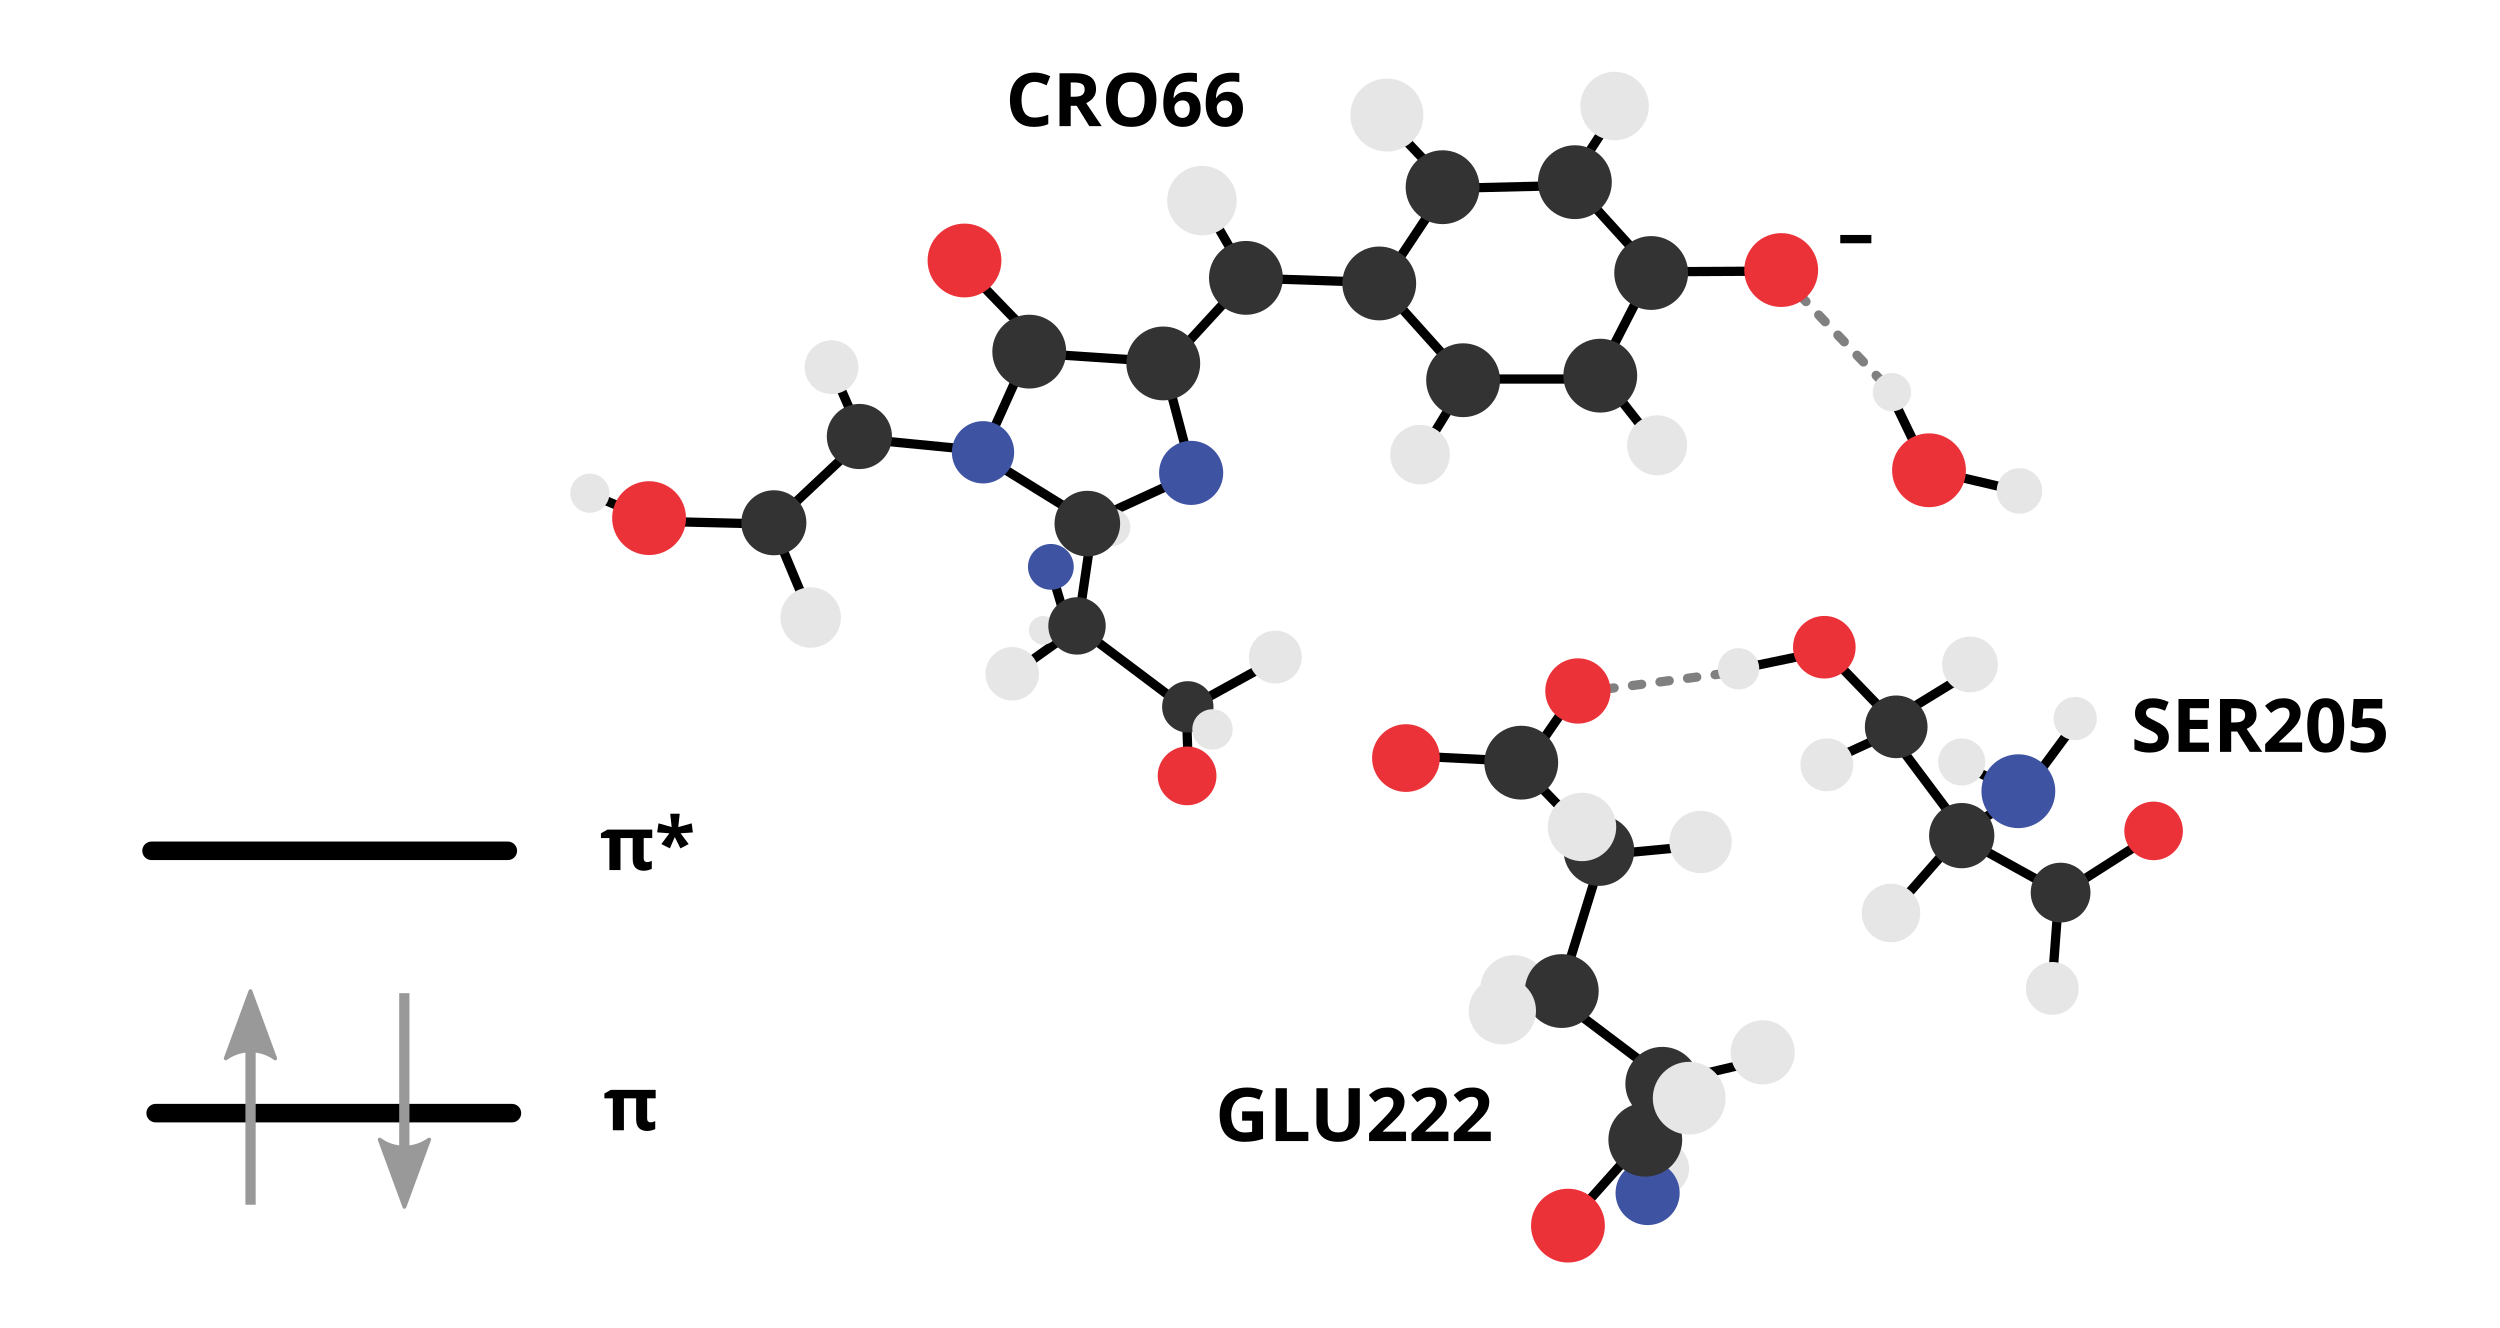
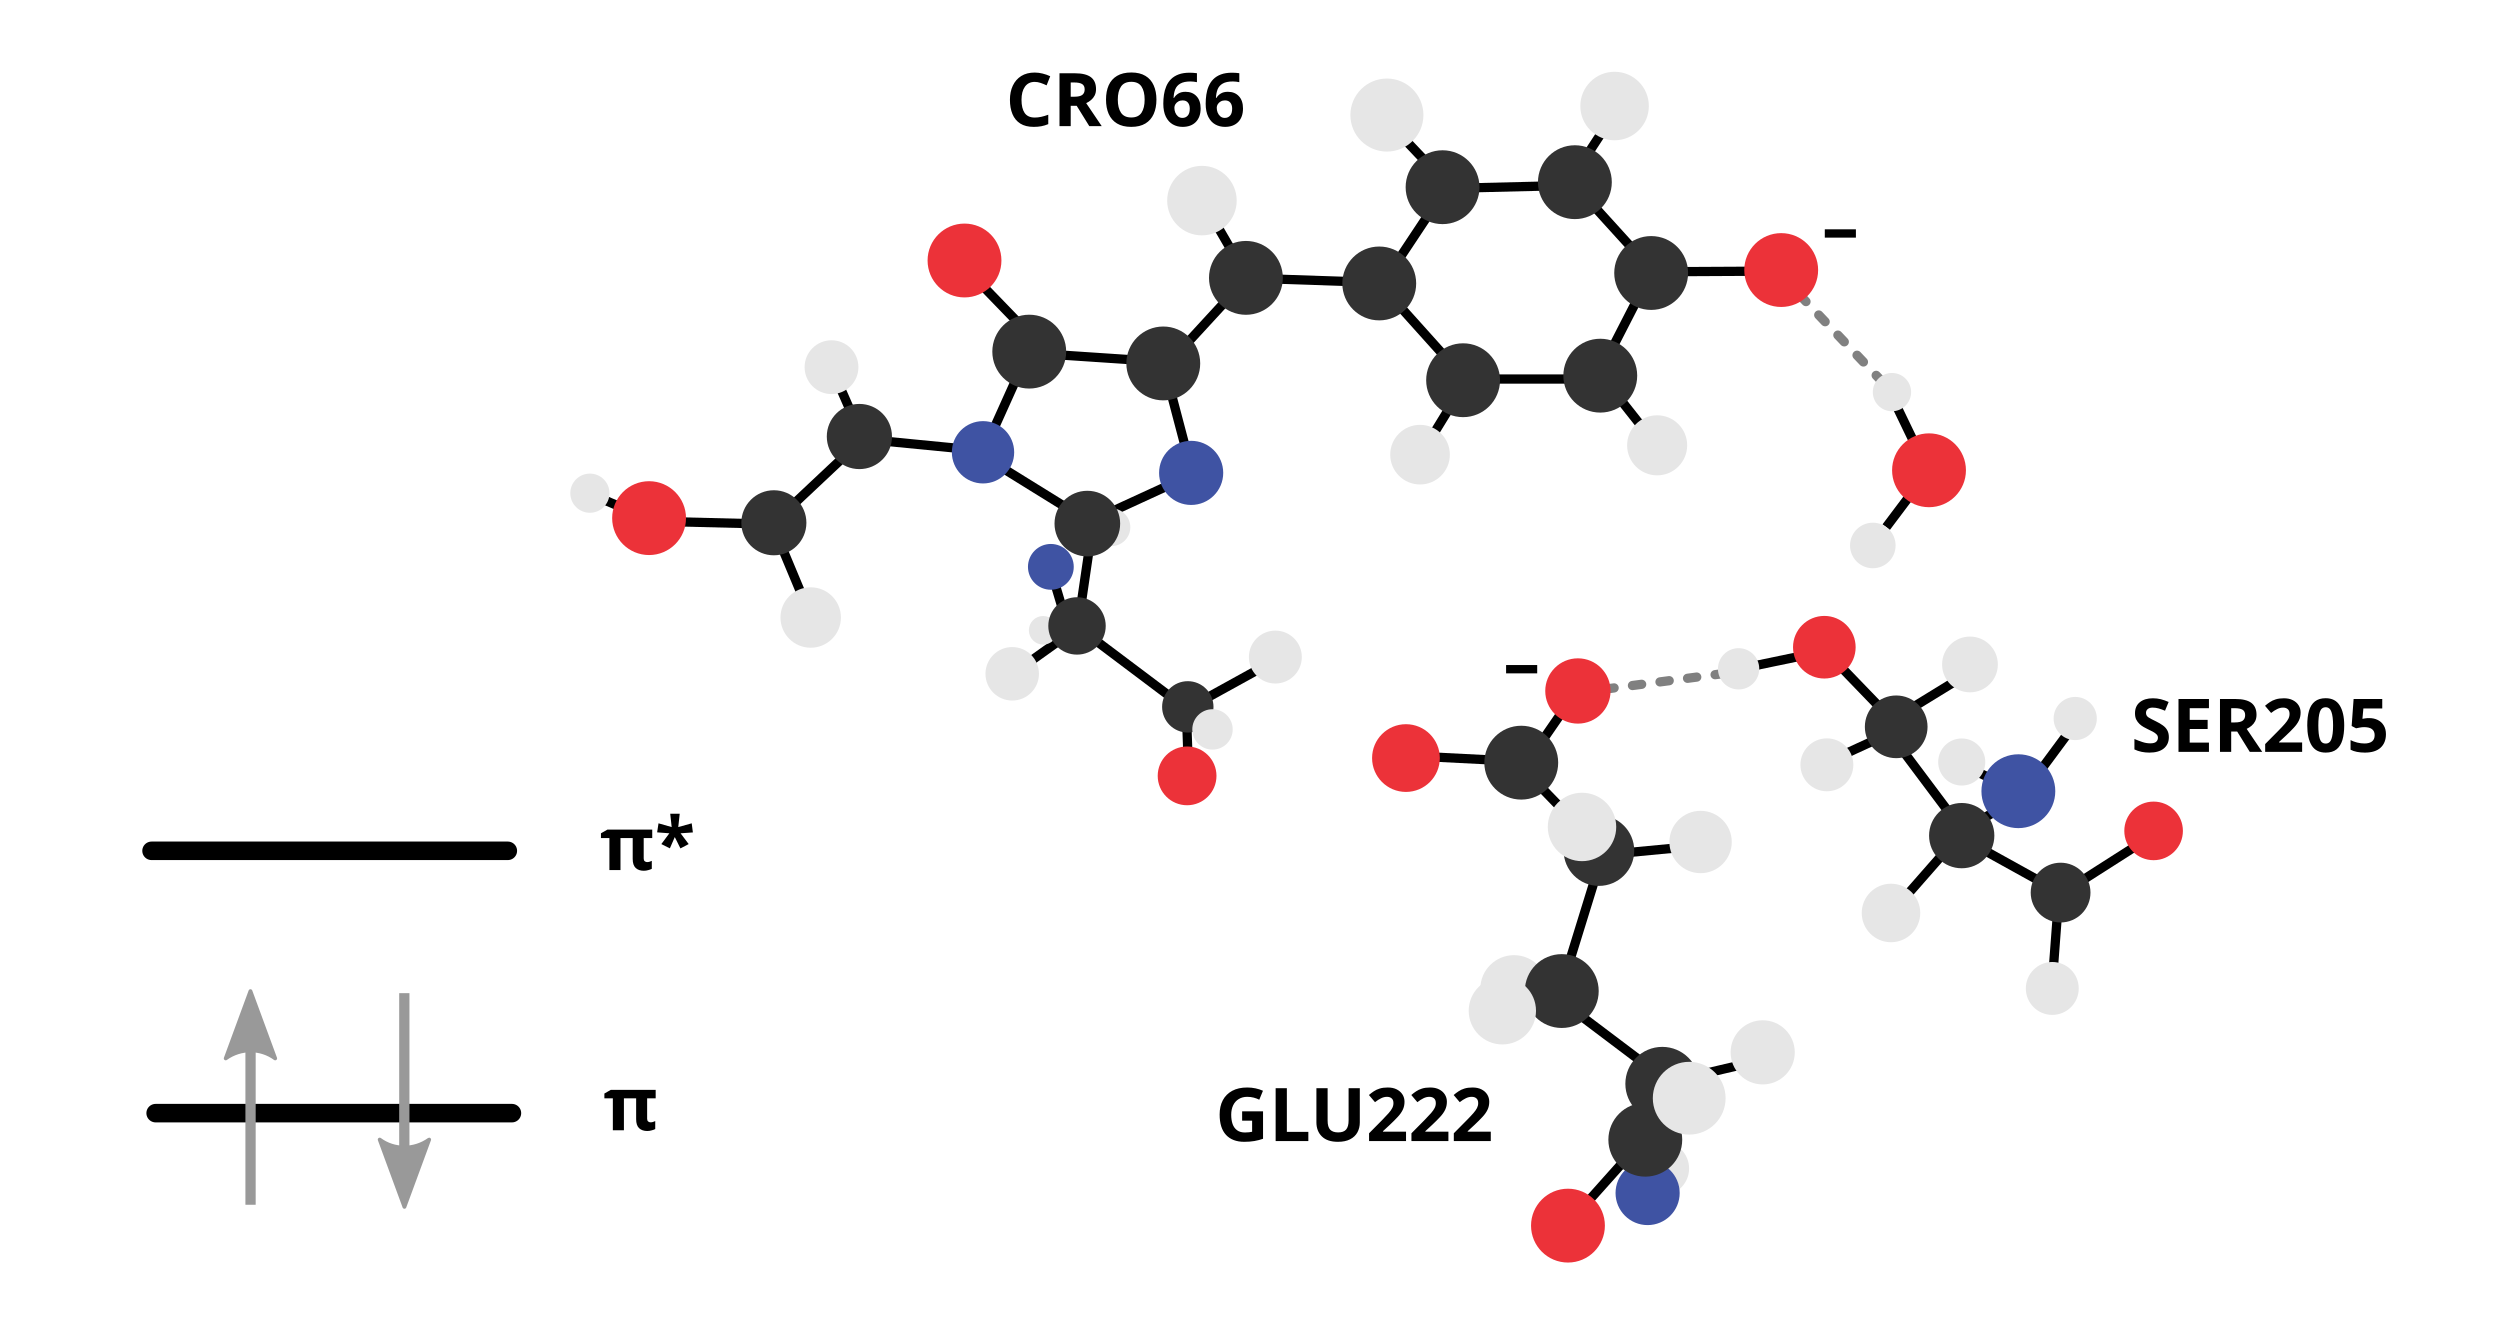
<svg xmlns="http://www.w3.org/2000/svg" version="1.1" id="svg2" width="540" height="286.667" viewBox="0 0 540 286.667">
  <defs id="defs6">
    <marker style="overflow:visible;" id="Arrow2Mend" refX="0.0" refY="0.0" orient="auto">
      <path transform="scale(0.6) rotate(180) translate(0,0)" d="M 8.719,4.034 L -2.207,0.016 L 8.719,-4.002 C 6.973,-1.63 6.983,1.616 8.719,4.034 z " style="stroke:context-stroke;fill-rule:evenodd;fill:context-stroke;stroke-width:0.625;stroke-linejoin:round;" id="path6687" />
    </marker>
    <marker style="overflow:visible;" id="Arrow2Lend" refX="0.0" refY="0.0" orient="auto">
      <path transform="scale(1.1) rotate(180) translate(1,0)" d="M 8.719,4.034 L -2.207,0.016 L 8.719,-4.002 C 6.973,-1.63 6.983,1.616 8.719,4.034 z " style="stroke:context-stroke;fill-rule:evenodd;fill:context-stroke;stroke-width:0.625;stroke-linejoin:round;" id="path6681" />
    </marker>
    <marker style="overflow:visible" id="Arrow2Mend-5" refX="0" refY="0" orient="auto">
      <path transform="scale(-0.6)" d="M 8.719,4.034 -2.207,0.016 8.719,-4.002 c -1.745,2.372 -1.735,5.617 -6e-7,8.035 z" style="fill:context-stroke;fill-rule:evenodd;stroke:context-stroke;stroke-width:0.625;stroke-linejoin:round" id="path6687-6" />
    </marker>
  </defs>
  <g id="layer2">
    <path style="fill:none;stroke:#000000;stroke-width:2;stroke-linecap:butt;stroke-linejoin:miter;stroke-miterlimit:4;stroke-dasharray:none;stroke-opacity:1" d="m 332.874,160.378 6.055,-8.795" id="path5836" />
    <path style="fill:none;stroke:#000000;stroke-width:2;stroke-linecap:butt;stroke-linejoin:miter;stroke-miterlimit:4;stroke-dasharray:none;stroke-opacity:1" d="m 323.222,164.206 -18.634,-0.938" id="path5834" />
    <path style="fill:none;stroke:#000000;stroke-width:2;stroke-linecap:butt;stroke-linejoin:miter;stroke-miterlimit:4;stroke-dasharray:none;stroke-opacity:1" d="m 331.834,169.003 11.254,11.635" id="path5832" />
    <path style="fill:none;stroke:#000000;stroke-width:2;stroke-linecap:butt;stroke-linejoin:miter;stroke-miterlimit:4;stroke-dasharray:none;stroke-opacity:1" d="m 350.996,184.212 15.592,-1.484" id="path5830" />
    <path style="fill:none;stroke:#000000;stroke-width:2;stroke-linecap:butt;stroke-linejoin:miter;stroke-miterlimit:4;stroke-dasharray:none;stroke-opacity:1" d="m 344.539,189.774 -5.654,18.312" id="path5828" />
    <path style="fill:none;stroke:#000000;stroke-width:2;stroke-linecap:butt;stroke-linejoin:miter;stroke-miterlimit:4;stroke-dasharray:none;stroke-opacity:1" d="m 140.872,112.589 25.936,0.628" id="path5307" />
    <path style="fill:none;stroke:#000000;stroke-width:2;stroke-linecap:butt;stroke-linejoin:miter;stroke-miterlimit:4;stroke-dasharray:none;stroke-opacity:1" d="m 127.443,106.672 12.357,5.299" id="path5422" />
    <path style="fill:none;stroke:#000000;stroke-width:2;stroke-linecap:butt;stroke-linejoin:miter;stroke-miterlimit:4;stroke-dasharray:none;stroke-opacity:1" d="m 175.395,133.786 -8.587,-20.568 19.55,-18.383 25.644,2.499" id="path5424" />
    <path style="fill:none;stroke:#000000;stroke-width:2;stroke-linecap:butt;stroke-linejoin:miter;stroke-miterlimit:4;stroke-dasharray:none;stroke-opacity:1" d="m 186.358,94.834 -6.758,-15.441" id="path5426" />
    <path style="fill:none;stroke:#000000;stroke-width:2;stroke-linecap:butt;stroke-linejoin:miter;stroke-miterlimit:4;stroke-dasharray:none;stroke-opacity:1" d="m 214.689,92.581 5.22,-11.604" id="path5428" />
    <path style="fill:none;stroke:#000000;stroke-width:2;stroke-linecap:butt;stroke-linejoin:miter;stroke-miterlimit:4;stroke-dasharray:none;stroke-opacity:1" d="m 214.558,99.875 18.095,11.206" id="path5430" />
    <path style="fill:none;stroke:#000000;stroke-width:2;stroke-linecap:butt;stroke-linejoin:miter;stroke-miterlimit:4;stroke-dasharray:none;stroke-opacity:1" d="m 236.36,112.227 19.907,-9.149" id="path5432" />
    <path style="fill:none;stroke:#000000;stroke-width:2;stroke-linecap:butt;stroke-linejoin:miter;stroke-miterlimit:4;stroke-dasharray:none;stroke-opacity:1" d="m 252.82,84.367 4.031,15.301" id="path5434" />
    <path style="fill:none;stroke:#000000;stroke-width:2;stroke-linecap:butt;stroke-linejoin:miter;stroke-miterlimit:4;stroke-dasharray:none;stroke-opacity:1" d="m 247.357,77.913 -20.74,-1.392" id="path5436" />
    <path style="fill:none;stroke:#000000;stroke-width:2;stroke-linecap:butt;stroke-linejoin:miter;stroke-miterlimit:4;stroke-dasharray:none;stroke-opacity:1" d="M 252.215,78.683 266.915,62.693" id="path5438" />
    <path style="fill:none;stroke:#000000;stroke-width:2;stroke-linecap:butt;stroke-linejoin:miter;stroke-miterlimit:4;stroke-dasharray:none;stroke-opacity:1" d="m 275.359,60.27 17.232,0.587" id="path5440" />
    <path style="fill:none;stroke:#000000;stroke-width:2;stroke-linecap:butt;stroke-linejoin:miter;stroke-miterlimit:4;stroke-dasharray:none;stroke-opacity:1" d="m 301.439,65.144 12.588,14.02" id="path5442" />
    <path style="fill:none;stroke:#000000;stroke-width:2;stroke-linecap:butt;stroke-linejoin:miter;stroke-miterlimit:4;stroke-dasharray:none;stroke-opacity:1" d="m 313.688,87.146 -6.994,11.406" id="path5444" />
    <path style="fill:none;stroke:#000000;stroke-width:2;stroke-linecap:butt;stroke-linejoin:miter;stroke-miterlimit:4;stroke-dasharray:none;stroke-opacity:1" d="m 322.34,81.866 20.128,0.011" id="path5448" />
    <path style="fill:none;stroke:#000000;stroke-width:2;stroke-linecap:butt;stroke-linejoin:miter;stroke-miterlimit:4;stroke-dasharray:none;stroke-opacity:1" d="m 348.098,75.502 5.912,-11.53" id="path5450" />
    <path style="fill:none;stroke:#000000;stroke-width:2;stroke-linecap:butt;stroke-linejoin:miter;stroke-miterlimit:4;stroke-dasharray:none;stroke-opacity:1" d="m 344.467,44.734 8.804,9.702" id="path5452" />
    <path style="fill:none;stroke:#000000;stroke-width:2;stroke-linecap:butt;stroke-linejoin:miter;stroke-miterlimit:4;stroke-dasharray:none;stroke-opacity:1" d="m 317.047,40.588 18.288,-0.437" id="path5454" />
    <path style="fill:none;stroke:#000000;stroke-width:2;stroke-linecap:butt;stroke-linejoin:miter;stroke-miterlimit:4;stroke-dasharray:none;stroke-opacity:1" d="M 302.341,55.714 309.043,45.612" id="path5456" />
    <path style="fill:none;stroke:#000000;stroke-width:2;stroke-linecap:butt;stroke-linejoin:miter;stroke-miterlimit:4;stroke-dasharray:none;stroke-opacity:1" d="M 307.855,34.798 301.648,28.247" id="path5458" />
    <path style="fill:none;stroke:#000000;stroke-width:2;stroke-linecap:butt;stroke-linejoin:miter;stroke-miterlimit:4;stroke-dasharray:none;stroke-opacity:1" d="m 343.033,33.14 4.667,-7.141" id="path5460" />
    <path style="fill:none;stroke:#000000;stroke-width:2;stroke-linecap:butt;stroke-linejoin:miter;stroke-miterlimit:4;stroke-dasharray:none;stroke-opacity:1" d="m 360.984,58.682 18.174,-0.097" id="path5462" />
    <path style="fill:none;stroke:#000000;stroke-width:2;stroke-linecap:butt;stroke-linejoin:miter;stroke-miterlimit:4;stroke-dasharray:none;stroke-opacity:1" d="m 229.437,137.922 -11.794,8.428" id="path5464" />
    <path style="fill:none;stroke:#000000;stroke-width:2;stroke-linecap:butt;stroke-linejoin:miter;stroke-miterlimit:4;stroke-dasharray:none;stroke-opacity:1" d="m 233.432,131.141 2.226,-15.17" id="path5466" />
    <path style="fill:none;stroke:#000000;stroke-width:2;stroke-linecap:butt;stroke-linejoin:miter;stroke-miterlimit:4;stroke-dasharray:none;stroke-opacity:1" d="m 229.393,131.178 -2.179,-7.3" id="path5468" />
    <path style="fill:none;stroke:#000000;stroke-width:2;stroke-linecap:butt;stroke-linejoin:miter;stroke-miterlimit:4;stroke-dasharray:none;stroke-opacity:1" d="m 236.309,138.081 16.666,12.538" id="path5470" />
    <path style="fill:none;stroke:#000000;stroke-width:2;stroke-linecap:butt;stroke-linejoin:miter;stroke-miterlimit:4;stroke-dasharray:none;stroke-opacity:1" d="m 260.53,150.828 12.61,-6.958" id="path5472" />
    <path style="fill:none;stroke:#000000;stroke-width:2;stroke-linecap:butt;stroke-linejoin:miter;stroke-miterlimit:4;stroke-dasharray:none;stroke-opacity:1" d="m 256.353,156.464 0.302,8.546" id="path5474" />
    <path style="fill:none;stroke:#000000;stroke-width:2;stroke-linecap:butt;stroke-linejoin:miter;stroke-miterlimit:4;stroke-dasharray:none;stroke-opacity:1" d="m 349.438,85.587 5.845,7.404" id="path5476" />
    <path style="fill:none;stroke:#000000;stroke-width:2;stroke-linecap:butt;stroke-linejoin:miter;stroke-miterlimit:4;stroke-dasharray:none;stroke-opacity:1" d="m 409.664,87.718 3.784,7.855" id="path5478" />
-     <path style="fill:none;stroke:#000000;stroke-width:2;stroke-linecap:butt;stroke-linejoin:miter;stroke-miterlimit:4;stroke-dasharray:none;stroke-opacity:1" d="m 423.109,103.026 12.202,2.849" id="path5480" />
+     <path style="fill:none;stroke:#000000;stroke-width:2;stroke-linecap:butt;stroke-linejoin:miter;stroke-miterlimit:4;stroke-dasharray:none;stroke-opacity:1" d="m 412.8,106.704 -5.372,7.142" id="path5480" />
    <path style="fill:none;stroke:#000000;stroke-width:2;stroke-linecap:butt;stroke-linejoin:miter;stroke-miterlimit:4;stroke-dasharray:none;stroke-opacity:1" d="m 389.36,141.641 -15.659,3.259" id="path5484" />
    <path style="fill:none;stroke:#000000;stroke-width:2;stroke-linecap:butt;stroke-linejoin:miter;stroke-miterlimit:4;stroke-dasharray:none;stroke-opacity:1" d="m 397.532,143.948 8.796,9.118" id="path5486" />
    <path style="fill:none;stroke:#000000;stroke-width:2;stroke-linecap:butt;stroke-linejoin:miter;stroke-miterlimit:4;stroke-dasharray:none;stroke-opacity:1" d="m 412.681,153.078 11.266,-6.913" id="path5488" />
    <path style="fill:none;stroke:#000000;stroke-width:2;stroke-linecap:butt;stroke-linejoin:miter;stroke-miterlimit:4;stroke-dasharray:none;stroke-opacity:1" d="m 405.178,159.774 -8.326,3.83" id="path5490" />
    <path style="fill:none;stroke:#000000;stroke-width:2;stroke-linecap:butt;stroke-linejoin:miter;stroke-miterlimit:4;stroke-dasharray:none;stroke-opacity:1" d="m 440.927,166.161 5.932,-8.014" id="path5492" />
    <path style="fill:none;stroke:#000000;stroke-width:2;stroke-linecap:butt;stroke-linejoin:miter;stroke-miterlimit:4;stroke-dasharray:none;stroke-opacity:1" d="m 410.502,161.48 10.454,13.961" id="path5494" />
    <path style="fill:none;stroke:#000000;stroke-width:2;stroke-linecap:butt;stroke-linejoin:miter;stroke-miterlimit:4;stroke-dasharray:none;stroke-opacity:1" d="M 419.861,184.261 409.649,195.905" id="path5496" />
    <path style="fill:none;stroke:#000000;stroke-width:2;stroke-linecap:butt;stroke-linejoin:miter;stroke-miterlimit:4;stroke-dasharray:none;stroke-opacity:1" d="m 428.543,183.645 15.951,8.834" id="path5498" />
    <path style="fill:none;stroke:#000000;stroke-width:2;stroke-linecap:butt;stroke-linejoin:miter;stroke-miterlimit:4;stroke-dasharray:none;stroke-opacity:1" d="m 449.94,190.046 13.974,-8.919" id="path5500" />
    <path style="fill:none;stroke:#000000;stroke-width:2;stroke-linecap:butt;stroke-linejoin:miter;stroke-miterlimit:4;stroke-dasharray:none;stroke-opacity:1" d="m 444.377,197.809 -0.91,12.115" id="path5502" />
    <path style="fill:none;stroke:#000000;stroke-width:2;stroke-linecap:butt;stroke-linejoin:miter;stroke-miterlimit:4;stroke-dasharray:none;stroke-opacity:1" d="m 350.895,250.682 -8.868,9.933" id="path5504" />
    <path style="fill:none;stroke:#000000;stroke-width:2;stroke-linecap:butt;stroke-linejoin:miter;stroke-miterlimit:4;stroke-dasharray:none;stroke-opacity:1" d="m 363.689,232.934 16.172,-3.794" id="path5506" />
    <path style="fill:none;stroke:#000000;stroke-width:2;stroke-linecap:butt;stroke-linejoin:miter;stroke-miterlimit:4;stroke-dasharray:none;stroke-opacity:1" d="M 355.083,229.699 338.48,217.175" id="path5508" />
    <path style="fill:none;stroke:#808080;stroke-width:2;stroke-linecap:round;stroke-linejoin:miter;stroke-miterlimit:4;stroke-dasharray:2, 4;stroke-dashoffset:0;stroke-opacity:1" d="M 388.716,63.69 409.664,85.718" id="path5843" />
    <path style="fill:none;stroke:#808080;stroke-width:2;stroke-linecap:round;stroke-linejoin:round;stroke-miterlimit:4;stroke-dasharray:2, 4;stroke-dashoffset:0;stroke-opacity:1" d="m 372.443,145.47 -26.553,3.482" id="path6125" />
    <path style="fill:none;stroke:#000000;stroke-width:2;stroke-linecap:butt;stroke-linejoin:miter;stroke-miterlimit:4;stroke-dasharray:none;stroke-opacity:1" d="m 432,169.142 -7.292,-3.599" id="path6616" />
    <path style="fill:none;stroke:#000000;stroke-width:2;stroke-linecap:butt;stroke-linejoin:miter;stroke-miterlimit:4;stroke-dasharray:none;stroke-opacity:1" d="M 220.805,70.603 209.89,59.314" id="path7030" />
    <path style="fill:none;stroke:#000000;stroke-width:2;stroke-linecap:butt;stroke-linejoin:miter;stroke-miterlimit:4;stroke-dasharray:none;stroke-opacity:1" d="m 266.45,54.871 -5.984,-10.328" id="path7273" />
    <path style="fill:none;stroke:#000000;stroke-width:2;stroke-linecap:butt;stroke-linejoin:miter;stroke-miterlimit:4;stroke-dasharray:none;stroke-opacity:1" d="m 427.219,177.49 6.522,-3.905" id="path7517" />
    <text xml:space="preserve" style="font-weight:bold;font-size:16px;line-height:1.25;font-family:sans-serif;-inkscape-font-specification:'sans-serif Bold'" x="262.518" y="246.477" id="text10030">
      <tspan id="tspan10028" x="262.518" y="246.477" style="font-size:16px">GLU222</tspan>
    </text>
    <text xml:space="preserve" style="font-weight:bold;font-size:16px;line-height:1.25;font-family:sans-serif;-inkscape-font-specification:'sans-serif Bold'" x="460.302" y="162.404" id="text10030-5">
      <tspan id="tspan10028-4" x="460.302" y="162.404" style="font-size:16px">SER205</tspan>
    </text>
-     <text xml:space="preserve" style="font-weight:bold;font-size:16px;line-height:1.25;font-family:sans-serif;-inkscape-font-specification:'sans-serif Bold'" x="396.857" y="55.953" id="text10030-5-3">
-       <tspan id="tspan10028-4-6" x="396.857" y="55.953" style="font-size:16px">–</tspan>
+     <text xml:space="preserve" style="font-weight:bold;font-size:16px;line-height:1.25;font-family:sans-serif;-inkscape-font-specification:'sans-serif Bold'" x="393.514" y="54.738" id="text10030-5-3">
+       <tspan id="tspan10028-4-6" x="393.514" y="54.738" style="font-size:16px">–</tspan>
+     </text>
+     <text xml:space="preserve" style="font-weight:bold;font-size:16px;line-height:1.25;font-family:sans-serif;-inkscape-font-specification:'sans-serif Bold'" x="324.674" y="148.853" id="text10030-5-3-3">
+       <tspan id="tspan10028-4-6-6" x="324.674" y="148.853" style="font-size:16px">–</tspan>
    </text>
    <text xml:space="preserve" style="font-weight:bold;font-size:16px;line-height:1.25;font-family:sans-serif;-inkscape-font-specification:'sans-serif Bold'" x="217.224" y="27.251" id="text10030-7">
      <tspan id="tspan10028-6" x="217.224" y="27.251" style="font-size:16px">CRO66</tspan>
    </text>
  </g>
  <g id="layer1">
    <circle style="opacity:1;fill:#e6e6e6;stroke:none;stroke-width:1.01;stroke-linecap:round;stroke-linejoin:round;stroke-dasharray:1.01, 6.062;stroke-dashoffset:0.505" id="path849-626-6-9" cx="225.321" cy="136.146" r="3.088" />
    <circle style="fill:#e6e6e6;stroke:none;stroke-width:2.379;stroke-linecap:round;stroke-linejoin:round;stroke-dasharray:2.379, 14.271;stroke-dashoffset:1.189" id="path849-626-6-0-06-1" cx="327.019" cy="213.581" r="7.269" />
    <circle style="opacity:1;fill:#e6e6e6;stroke:none;stroke-width:2.268;stroke-linecap:round;stroke-linejoin:round;stroke-dasharray:2.268, 13.605;stroke-dashoffset:1.134" id="path849-626-6-0-6" cx="380.744" cy="227.309" r="6.93" />
    <circle style="fill:#e6e6e6;stroke:none;stroke-width:1.896;stroke-linecap:round;stroke-linejoin:round;stroke-dasharray:1.896, 11.377;stroke-dashoffset:0.948" id="path849-626-6-0-0-5" cx="359.053" cy="252.394" r="5.795" />
    <circle style="opacity:1;fill:#3f53a3;fill-opacity:1;stroke:none;stroke-width:2.266;stroke-linecap:round;stroke-linejoin:round;stroke-dasharray:2.266, 13.599;stroke-dashoffset:1.133" id="path849-36-0-6-2" cx="355.884" cy="257.695" r="6.927" />
    <circle style="opacity:1;fill:#333333;stroke:none;stroke-width:2.61;stroke-linecap:round;stroke-linejoin:round;stroke-dasharray:2.61, 15.659;stroke-dashoffset:1.305" id="path849-23" cx="355.384" cy="246.181" r="7.976" />
    <circle style="opacity:1;fill:#333333;stroke:none;stroke-width:2.61;stroke-linecap:round;stroke-linejoin:round;stroke-dasharray:2.61, 15.659;stroke-dashoffset:1.305" id="path849-75" cx="359.053" cy="234.101" r="7.976" />
    <circle style="opacity:1;fill:#e6e6e6;stroke:none;stroke-width:2.572;stroke-linecap:round;stroke-linejoin:round;stroke-dasharray:2.572, 15.431;stroke-dashoffset:1.286" id="path849-626-6-0-0" cx="364.869" cy="237.214" r="7.86" />
    <circle style="opacity:1;fill:#333333;stroke:none;stroke-width:2.61;stroke-linecap:round;stroke-linejoin:round;stroke-dasharray:2.61, 15.659;stroke-dashoffset:1.305" id="path849-20" cx="337.343" cy="214.067" r="7.976" />
    <circle style="opacity:1;fill:#333333;stroke:none;stroke-width:2.495;stroke-linecap:round;stroke-linejoin:round;stroke-dasharray:2.495, 14.97;stroke-dashoffset:1.247" id="path849-79" cx="345.369" cy="183.73" r="7.625" />
    <circle style="opacity:1;fill:#e6e6e6;stroke:none;stroke-width:2.418;stroke-linecap:round;stroke-linejoin:round;stroke-dasharray:2.418, 14.508;stroke-dashoffset:1.209" id="path849-626-6-0-32" cx="341.713" cy="178.622" r="7.39" />
    <circle style="opacity:1;fill:#333333;stroke:none;stroke-width:2.61;stroke-linecap:round;stroke-linejoin:round;stroke-dasharray:2.61, 15.659;stroke-dashoffset:1.305" id="path849-18" cx="328.592" cy="164.736" r="7.976" />
    <circle style="opacity:1;fill:#e6e6e6;stroke:none;stroke-width:1.902;stroke-linecap:round;stroke-linejoin:round;stroke-dasharray:1.902, 11.409;stroke-dashoffset:0.951" id="path849-626-6-8" cx="179.606" cy="79.309" r="5.812" />
    <circle style="opacity:1;fill:#e6e6e6;stroke:none;stroke-width:1.385;stroke-linecap:round;stroke-linejoin:round;stroke-dasharray:1.385, 8.307;stroke-dashoffset:0.692" id="path849-626-6-1" cx="127.417" cy="106.528" r="4.232" />
    <circle style="opacity:1;fill:#e6e6e6;stroke:none;stroke-width:2.136;stroke-linecap:round;stroke-linejoin:round;stroke-dasharray:2.136, 12.814;stroke-dashoffset:1.068" id="path849-626-6" cx="175.111" cy="133.383" r="6.527" />
    <circle style="opacity:1;fill:#333333;stroke:none;stroke-width:2.299;stroke-linecap:round;stroke-linejoin:round;stroke-dasharray:2.299, 13.795;stroke-dashoffset:1.15" id="path849-626" cx="167.155" cy="112.92" r="7.027" />
    <circle style="opacity:1;fill:#333333;stroke:none;stroke-width:2.304;stroke-linecap:round;stroke-linejoin:round;stroke-dasharray:2.304, 13.823;stroke-dashoffset:1.152" id="path849-60" cx="185.628" cy="94.287" r="7.041" />
    <circle style="opacity:1;fill:#333333;stroke:none;stroke-width:1.816;stroke-linecap:round;stroke-linejoin:round;stroke-dasharray:1.816, 10.894;stroke-dashoffset:0.908" id="path849-93" cx="256.565" cy="152.683" r="5.549" />
    <circle style="opacity:1;fill:#333333;stroke:none;stroke-width:2.029;stroke-linecap:round;stroke-linejoin:round;stroke-dasharray:2.029, 12.173;stroke-dashoffset:1.014" id="path849-70" cx="232.636" cy="135.199" r="6.201" />
    <circle style="opacity:1;fill:#e6e6e6;stroke:none;stroke-width:1.333;stroke-linecap:round;stroke-linejoin:round;stroke-dasharray:1.333, 7.997;stroke-dashoffset:0.666" id="path849-626-6-7" cx="240.076" cy="113.882" r="4.074" />
    <circle style="opacity:1;fill:#333333;stroke:none;stroke-width:2.32;stroke-linecap:round;stroke-linejoin:round;stroke-dasharray:2.32, 13.919;stroke-dashoffset:1.16" id="path849-2" cx="234.865" cy="113.1" r="7.09" />
    <circle style="opacity:1;fill:#333333;stroke:none;stroke-width:2.61;stroke-linecap:round;stroke-linejoin:round;stroke-dasharray:2.61, 15.659;stroke-dashoffset:1.305" id="path849-1" cx="316.029" cy="82.13" r="7.976" />
    <circle style="opacity:1;fill:#333333;stroke:none;stroke-width:2.61;stroke-linecap:round;stroke-linejoin:round;stroke-dasharray:2.61, 15.659;stroke-dashoffset:1.305" id="path849-9" cx="345.659" cy="81.144" r="7.976" />
    <circle style="opacity:1;fill:#333333;stroke:none;stroke-width:2.61;stroke-linecap:round;stroke-linejoin:round;stroke-dasharray:2.61, 15.659;stroke-dashoffset:1.305" id="path849-62" cx="356.652" cy="58.967" r="7.976" />
    <circle style="opacity:1;fill:#333333;stroke:none;stroke-width:2.61;stroke-linecap:round;stroke-linejoin:round;stroke-dasharray:2.61, 15.659;stroke-dashoffset:1.305" id="path849-35" cx="340.174" cy="39.352" r="7.976" />
    <circle style="opacity:1;fill:#333333;stroke:none;stroke-width:2.61;stroke-linecap:round;stroke-linejoin:round;stroke-dasharray:2.61, 15.659;stroke-dashoffset:1.305" id="path849-5" cx="311.595" cy="40.435" r="7.976" />
    <circle style="opacity:1;fill:#333333;stroke:none;stroke-width:2.61;stroke-linecap:round;stroke-linejoin:round;stroke-dasharray:2.61, 15.659;stroke-dashoffset:1.305" id="path849-7" cx="297.917" cy="61.226" r="7.976" />
    <circle style="opacity:1;fill:#333333;stroke:none;stroke-width:2.61;stroke-linecap:round;stroke-linejoin:round;stroke-dasharray:2.61, 15.659;stroke-dashoffset:1.305" id="path849-6" cx="269.119" cy="60.02" r="7.976" />
    <circle style="opacity:1;fill:#333333;stroke:none;stroke-width:2.61;stroke-linecap:round;stroke-linejoin:round;stroke-dasharray:2.61, 15.659;stroke-dashoffset:1.305" id="path849-3" cx="251.268" cy="78.503" r="7.976" />
    <circle style="opacity:1;fill:#333333;stroke:none;stroke-width:2.61;stroke-linecap:round;stroke-linejoin:round;stroke-dasharray:2.61, 15.659;stroke-dashoffset:1.305" id="path849" cx="222.317" cy="75.952" r="7.976" />
    <circle style="opacity:1;fill:#3f53a3;fill-opacity:1;stroke:none;stroke-width:1.618;stroke-linecap:round;stroke-linejoin:round;stroke-dasharray:1.618, 9.711;stroke-dashoffset:0.809" id="path849-36-0-6-6" cx="226.985" cy="122.44" r="4.946" />
    <circle style="opacity:1;fill:#3f53a3;fill-opacity:1;stroke:none;stroke-width:2.266;stroke-linecap:round;stroke-linejoin:round;stroke-dasharray:2.266, 13.599;stroke-dashoffset:1.133" id="path849-36-0-6" cx="257.289" cy="102.144" r="6.927" />
    <circle style="opacity:1;fill:#3f53a3;fill-opacity:1;stroke:none;stroke-width:2.203;stroke-linecap:round;stroke-linejoin:round;stroke-dasharray:2.203, 13.216;stroke-dashoffset:1.101" id="path849-36-0" cx="212.332" cy="97.695" r="6.732" />
    <circle style="opacity:1;fill:#ec3239;fill-opacity:1;stroke:none;stroke-width:2.61;stroke-linecap:round;stroke-linejoin:round;stroke-dasharray:2.61, 15.659;stroke-dashoffset:1.305" id="path849-36-27" cx="338.68" cy="264.736" r="7.976" />
    <circle style="opacity:1;fill:#ec3239;fill-opacity:1;stroke:none;stroke-width:2.071;stroke-linecap:round;stroke-linejoin:round;stroke-dasharray:2.071, 12.425;stroke-dashoffset:1.035" id="path849-36-1" cx="465.179" cy="179.473" r="6.329" />
    <circle style="opacity:1;fill:#ec3239;fill-opacity:1;stroke:none;stroke-width:2.077;stroke-linecap:round;stroke-linejoin:round;stroke-dasharray:2.077, 12.46;stroke-dashoffset:1.038" id="path849-36-9" cx="256.412" cy="167.587" r="6.347" />
    <circle style="opacity:1;fill:#ec3239;fill-opacity:1;stroke:none;stroke-width:2.394;stroke-linecap:round;stroke-linejoin:round;stroke-dasharray:2.394, 14.363;stroke-dashoffset:1.197" id="path849-36-2" cx="303.686" cy="163.742" r="7.316" />
    <circle style="opacity:1;fill:#ec3239;fill-opacity:1;stroke:none;stroke-width:2.308;stroke-linecap:round;stroke-linejoin:round;stroke-dasharray:2.308, 13.847;stroke-dashoffset:1.154" id="path849-36-56" cx="340.828" cy="149.251" r="7.053" />
    <circle style="opacity:1;fill:#ec3239;fill-opacity:1;stroke:none;stroke-width:2.213;stroke-linecap:round;stroke-linejoin:round;stroke-dasharray:2.213, 13.277;stroke-dashoffset:1.106" id="path849-36-3" cx="394.055" cy="139.8" r="6.763" />
    <circle style="opacity:1;fill:#ec3239;fill-opacity:1;stroke:none;stroke-width:2.61;stroke-linecap:round;stroke-linejoin:round;stroke-dasharray:2.61, 15.659;stroke-dashoffset:1.305" id="path849-36-5" cx="416.667" cy="101.581" r="7.976" />
    <circle style="opacity:1;fill:#ec3239;fill-opacity:1;stroke:none;stroke-width:2.61;stroke-linecap:round;stroke-linejoin:round;stroke-dasharray:2.61, 15.659;stroke-dashoffset:1.305" id="path849-36-7" cx="384.739" cy="58.331" r="7.976" />
    <circle style="opacity:1;fill:#ec3239;fill-opacity:1;stroke:none;stroke-width:2.61;stroke-linecap:round;stroke-linejoin:round;stroke-dasharray:2.61, 15.659;stroke-dashoffset:1.305" id="path849-36-6" cx="140.202" cy="111.916" r="7.976" />
    <circle style="opacity:1;fill:#ec3239;fill-opacity:1;stroke:none;stroke-width:2.61;stroke-linecap:round;stroke-linejoin:round;stroke-dasharray:2.61, 15.659;stroke-dashoffset:1.305" id="path849-36" cx="208.333" cy="56.269" r="7.976" />
    <circle style="opacity:1;fill:#333333;stroke:none;stroke-width:2.215;stroke-linecap:round;stroke-linejoin:round;stroke-dasharray:2.215, 13.293;stroke-dashoffset:1.108" id="path849-97" cx="409.579" cy="156.994" r="6.771" />
    <circle style="opacity:1;fill:#333333;stroke:none;stroke-width:2.307;stroke-linecap:round;stroke-linejoin:round;stroke-dasharray:2.307, 13.842;stroke-dashoffset:1.154" id="path849-28" cx="423.73" cy="180.496" r="7.051" />
    <circle style="opacity:1;fill:#3f53a3;fill-opacity:1;stroke:none;stroke-width:2.61;stroke-linecap:round;stroke-linejoin:round;stroke-dasharray:2.61, 15.659;stroke-dashoffset:1.305" id="path849-36-0-0" cx="435.966" cy="170.901" r="7.976" />
    <circle style="opacity:1;fill:#333333;stroke:none;stroke-width:2.112;stroke-linecap:round;stroke-linejoin:round;stroke-dasharray:2.112, 12.674;stroke-dashoffset:1.056" id="path849-92" cx="445.089" cy="192.8" r="6.456" />
    <circle style="opacity:1;fill:#e6e6e6;stroke:none;stroke-width:1.87;stroke-linecap:round;stroke-linejoin:round;stroke-dasharray:1.87, 11.22;stroke-dashoffset:0.935" id="path849-626-6-0" cx="275.477" cy="141.925" r="5.715" />
    <circle style="opacity:1;fill:#e6e6e6;stroke:none;stroke-width:1.89;stroke-linecap:round;stroke-linejoin:round;stroke-dasharray:1.89, 11.34;stroke-dashoffset:0.945" id="path849-626-6-2" cx="218.639" cy="145.541" r="5.776" />
    <circle style="opacity:1;fill:#e6e6e6;stroke:none;stroke-width:1.87;stroke-linecap:round;stroke-linejoin:round;stroke-dasharray:1.87, 11.22;stroke-dashoffset:0.935" id="path849-626-6-0-361" cx="443.293" cy="213.504" r="5.715" />
    <circle style="opacity:1;fill:#e6e6e6;stroke:none;stroke-width:2.068;stroke-linecap:round;stroke-linejoin:round;stroke-dasharray:2.068, 12.407;stroke-dashoffset:1.034" id="path849-626-6-0-50" cx="408.454" cy="197.202" r="6.32" />
    <circle style="opacity:1;fill:#e6e6e6;stroke:none;stroke-width:2.204;stroke-linecap:round;stroke-linejoin:round;stroke-dasharray:2.204, 13.223;stroke-dashoffset:1.102" id="path849-626-6-0-4" cx="367.324" cy="181.872" r="6.735" />
    <circle style="opacity:1;fill:#e6e6e6;stroke:none;stroke-width:1.87;stroke-linecap:round;stroke-linejoin:round;stroke-dasharray:1.87, 11.22;stroke-dashoffset:0.935" id="path849-626-6-0-78" cx="394.606" cy="165.202" r="5.715" />
    <circle style="opacity:1;fill:#e6e6e6;stroke:none;stroke-width:1.664;stroke-linecap:round;stroke-linejoin:round;stroke-dasharray:1.664, 9.986;stroke-dashoffset:0.832" id="path849-626-6-0-94" cx="423.733" cy="164.594" r="5.086" />
    <circle style="opacity:1;fill:#e6e6e6;stroke:none;stroke-width:1.526;stroke-linecap:round;stroke-linejoin:round;stroke-dasharray:1.526, 9.159;stroke-dashoffset:0.763" id="path849-626-6-0-31" cx="448.248" cy="155.199" r="4.665" />
    <circle style="opacity:1;fill:#e6e6e6;stroke:none;stroke-width:1.97;stroke-linecap:round;stroke-linejoin:round;stroke-dasharray:1.97, 11.822;stroke-dashoffset:0.985" id="path849-626-6-0-29" cx="425.513" cy="143.521" r="6.022" />
    <circle style="opacity:1;fill:#e6e6e6;stroke:none;stroke-width:1.459;stroke-linecap:round;stroke-linejoin:round;stroke-dasharray:1.459, 8.753;stroke-dashoffset:0.729" id="path849-626-6-0-1" cx="375.537" cy="144.464" r="4.459" />
-     <circle style="opacity:1;fill:#e6e6e6;stroke:none;stroke-width:1.61;stroke-linecap:round;stroke-linejoin:round;stroke-dasharray:1.61, 9.658;stroke-dashoffset:0.805" id="path849-626-6-0-97" cx="436.203" cy="106.039" r="4.92" />
+     <circle style="opacity:1;fill:#e6e6e6;stroke:none;stroke-width:1.61;stroke-linecap:round;stroke-linejoin:round;stroke-dasharray:1.61, 9.658;stroke-dashoffset:0.805" id="path849-626-6-0-97" cx="404.528" cy="117.821" r="4.92" />
    <circle style="opacity:1;fill:#e6e6e6;stroke:none;stroke-width:1.353;stroke-linecap:round;stroke-linejoin:round;stroke-dasharray:1.353, 8.12;stroke-dashoffset:0.677" id="path849-626-6-0-8" cx="408.664" cy="84.697" r="4.136" />
    <circle style="opacity:1;fill:#e6e6e6;stroke:none;stroke-width:2.421;stroke-linecap:round;stroke-linejoin:round;stroke-dasharray:2.421, 14.527;stroke-dashoffset:1.211" id="path849-626-6-0-22" cx="348.751" cy="22.902" r="7.4" />
    <circle style="opacity:1;fill:#e6e6e6;stroke:none;stroke-width:2.581;stroke-linecap:round;stroke-linejoin:round;stroke-dasharray:2.581, 15.485;stroke-dashoffset:1.29" id="path849-626-6-0-9" cx="299.571" cy="24.853" r="7.888" />
    <circle style="opacity:1;fill:#e6e6e6;stroke:none;stroke-width:2.122;stroke-linecap:round;stroke-linejoin:round;stroke-dasharray:2.122, 12.734;stroke-dashoffset:1.061" id="path849-626-6-0-5" cx="357.944" cy="96.19" r="6.486" />
    <circle style="opacity:1;fill:#e6e6e6;stroke:none;stroke-width:2.107;stroke-linecap:round;stroke-linejoin:round;stroke-dasharray:2.107, 12.644;stroke-dashoffset:1.054" id="path849-626-6-0-7" cx="306.728" cy="98.206" r="6.441" />
    <circle style="opacity:1;fill:#e6e6e6;stroke:none;stroke-width:2.456;stroke-linecap:round;stroke-linejoin:round;stroke-dasharray:2.456, 14.739;stroke-dashoffset:1.228" id="path849-626-6-0-3" cx="259.619" cy="43.332" r="7.508" />
    <circle style="opacity:1;fill:#e6e6e6;stroke:none;stroke-width:1.428;stroke-linecap:round;stroke-linejoin:round;stroke-dasharray:1.428, 8.568;stroke-dashoffset:0.714" id="path849-626-6-0-2" cx="261.901" cy="157.555" r="4.364" />
    <circle style="opacity:1;fill:#e6e6e6;stroke:none;stroke-width:2.379;stroke-linecap:round;stroke-linejoin:round;stroke-dasharray:2.379, 14.271;stroke-dashoffset:1.189" id="path849-626-6-0-06" cx="324.509" cy="218.332" r="7.269" />
  </g>
  <g id="layer3">
    <text xml:space="preserve" style="font-weight:bold;font-size:16px;line-height:1.25;font-family:sans-serif;-inkscape-font-specification:'sans-serif Bold'" x="130.361" y="244.141" id="text10030-6">
      <tspan id="tspan10028-7" x="130.361" y="244.141" style="font-size:16px">π</tspan>
    </text>
    <path style="fill:none;stroke:#000000;stroke-width:4;stroke-linecap:round;stroke-linejoin:round;stroke-miterlimit:4;stroke-dasharray:none;stroke-opacity:1" d="M 33.619,240.439 H 110.575" id="path1339" />
    <path style="fill:none;stroke:#000000;stroke-width:4;stroke-linecap:round;stroke-linejoin:round;stroke-miterlimit:4;stroke-dasharray:none;stroke-opacity:1" d="M 32.733,183.777 H 109.689" id="path1339-3" />
    <text xml:space="preserve" style="font-weight:bold;font-size:16px;line-height:1.25;font-family:sans-serif;-inkscape-font-specification:'sans-serif Bold'" x="129.617" y="187.927" id="text10030-6-5">
      <tspan id="tspan10028-7-3" x="129.617" y="187.927" style="font-size:16px">π*</tspan>
    </text>
    <path style="fill:none;stroke:#999999;stroke-width:2.216;stroke-linecap:butt;stroke-linejoin:miter;stroke-miterlimit:4;stroke-dasharray:none;stroke-opacity:1;marker-end:url(#Arrow2Mend)" d="M 54.118,260.228 V 217.021" id="path6658" />
    <path style="fill:none;stroke:#999999;stroke-width:2.216;stroke-linecap:butt;stroke-linejoin:miter;stroke-miterlimit:4;stroke-dasharray:none;stroke-opacity:1;marker-end:url(#Arrow2Mend-5)" d="M 87.334,214.523 V 257.745" id="path6658-2" />
  </g>
</svg>
